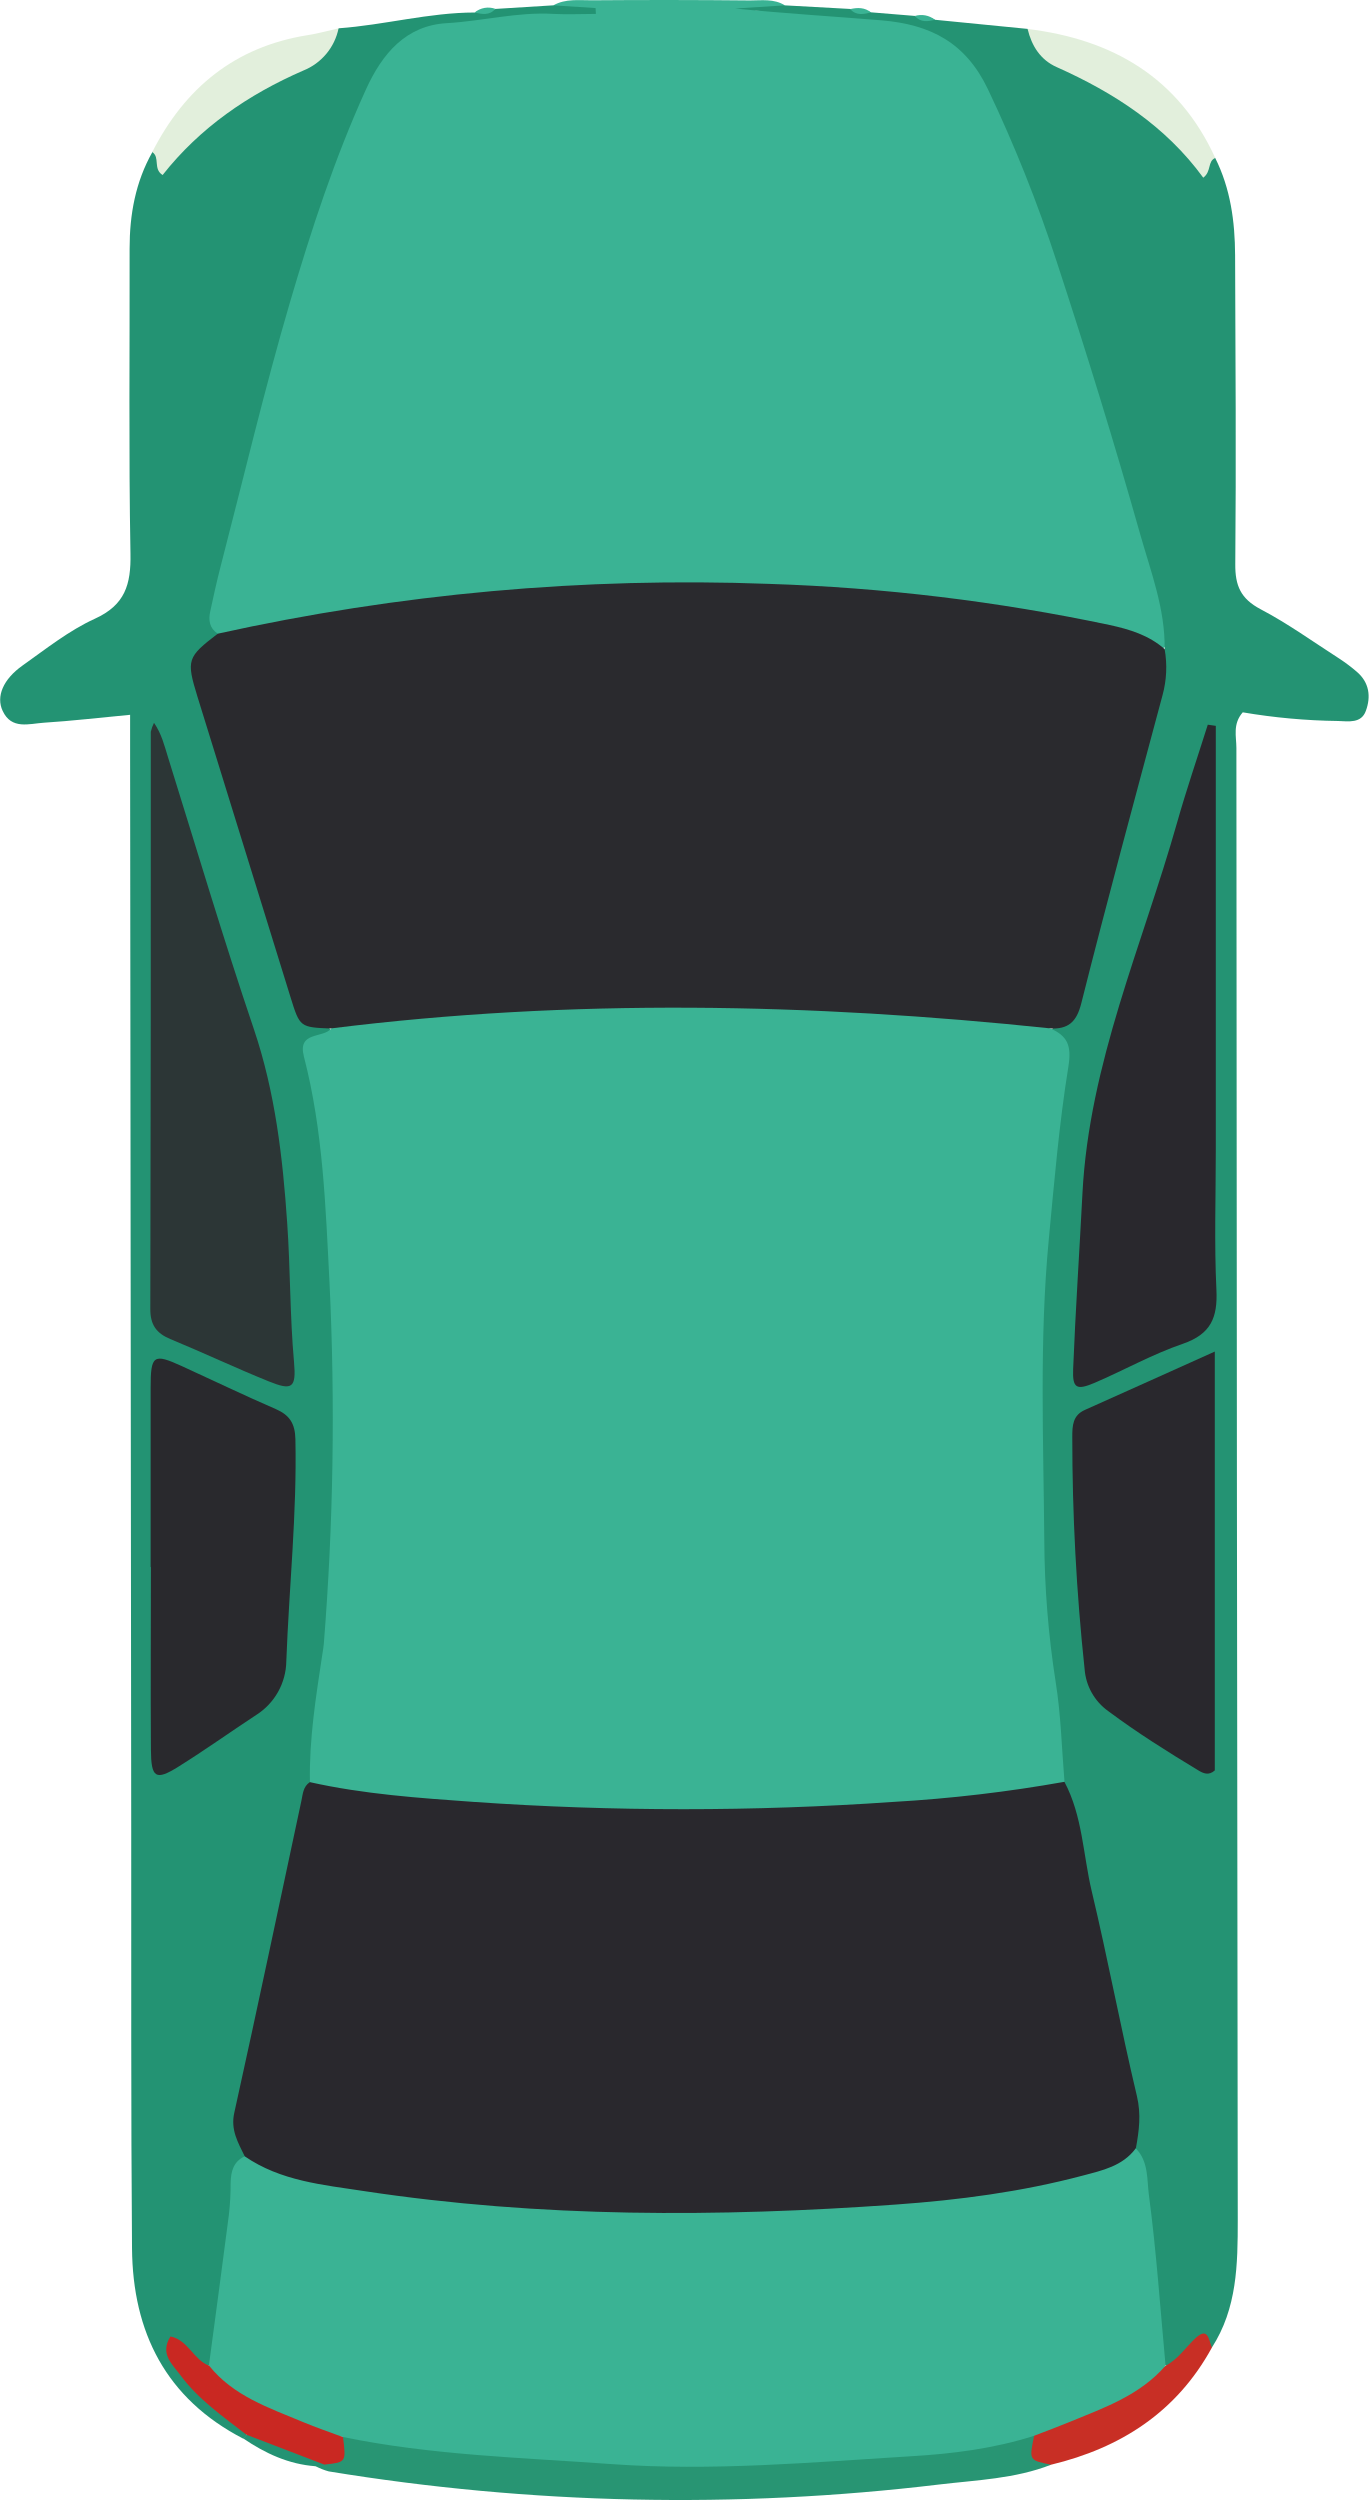
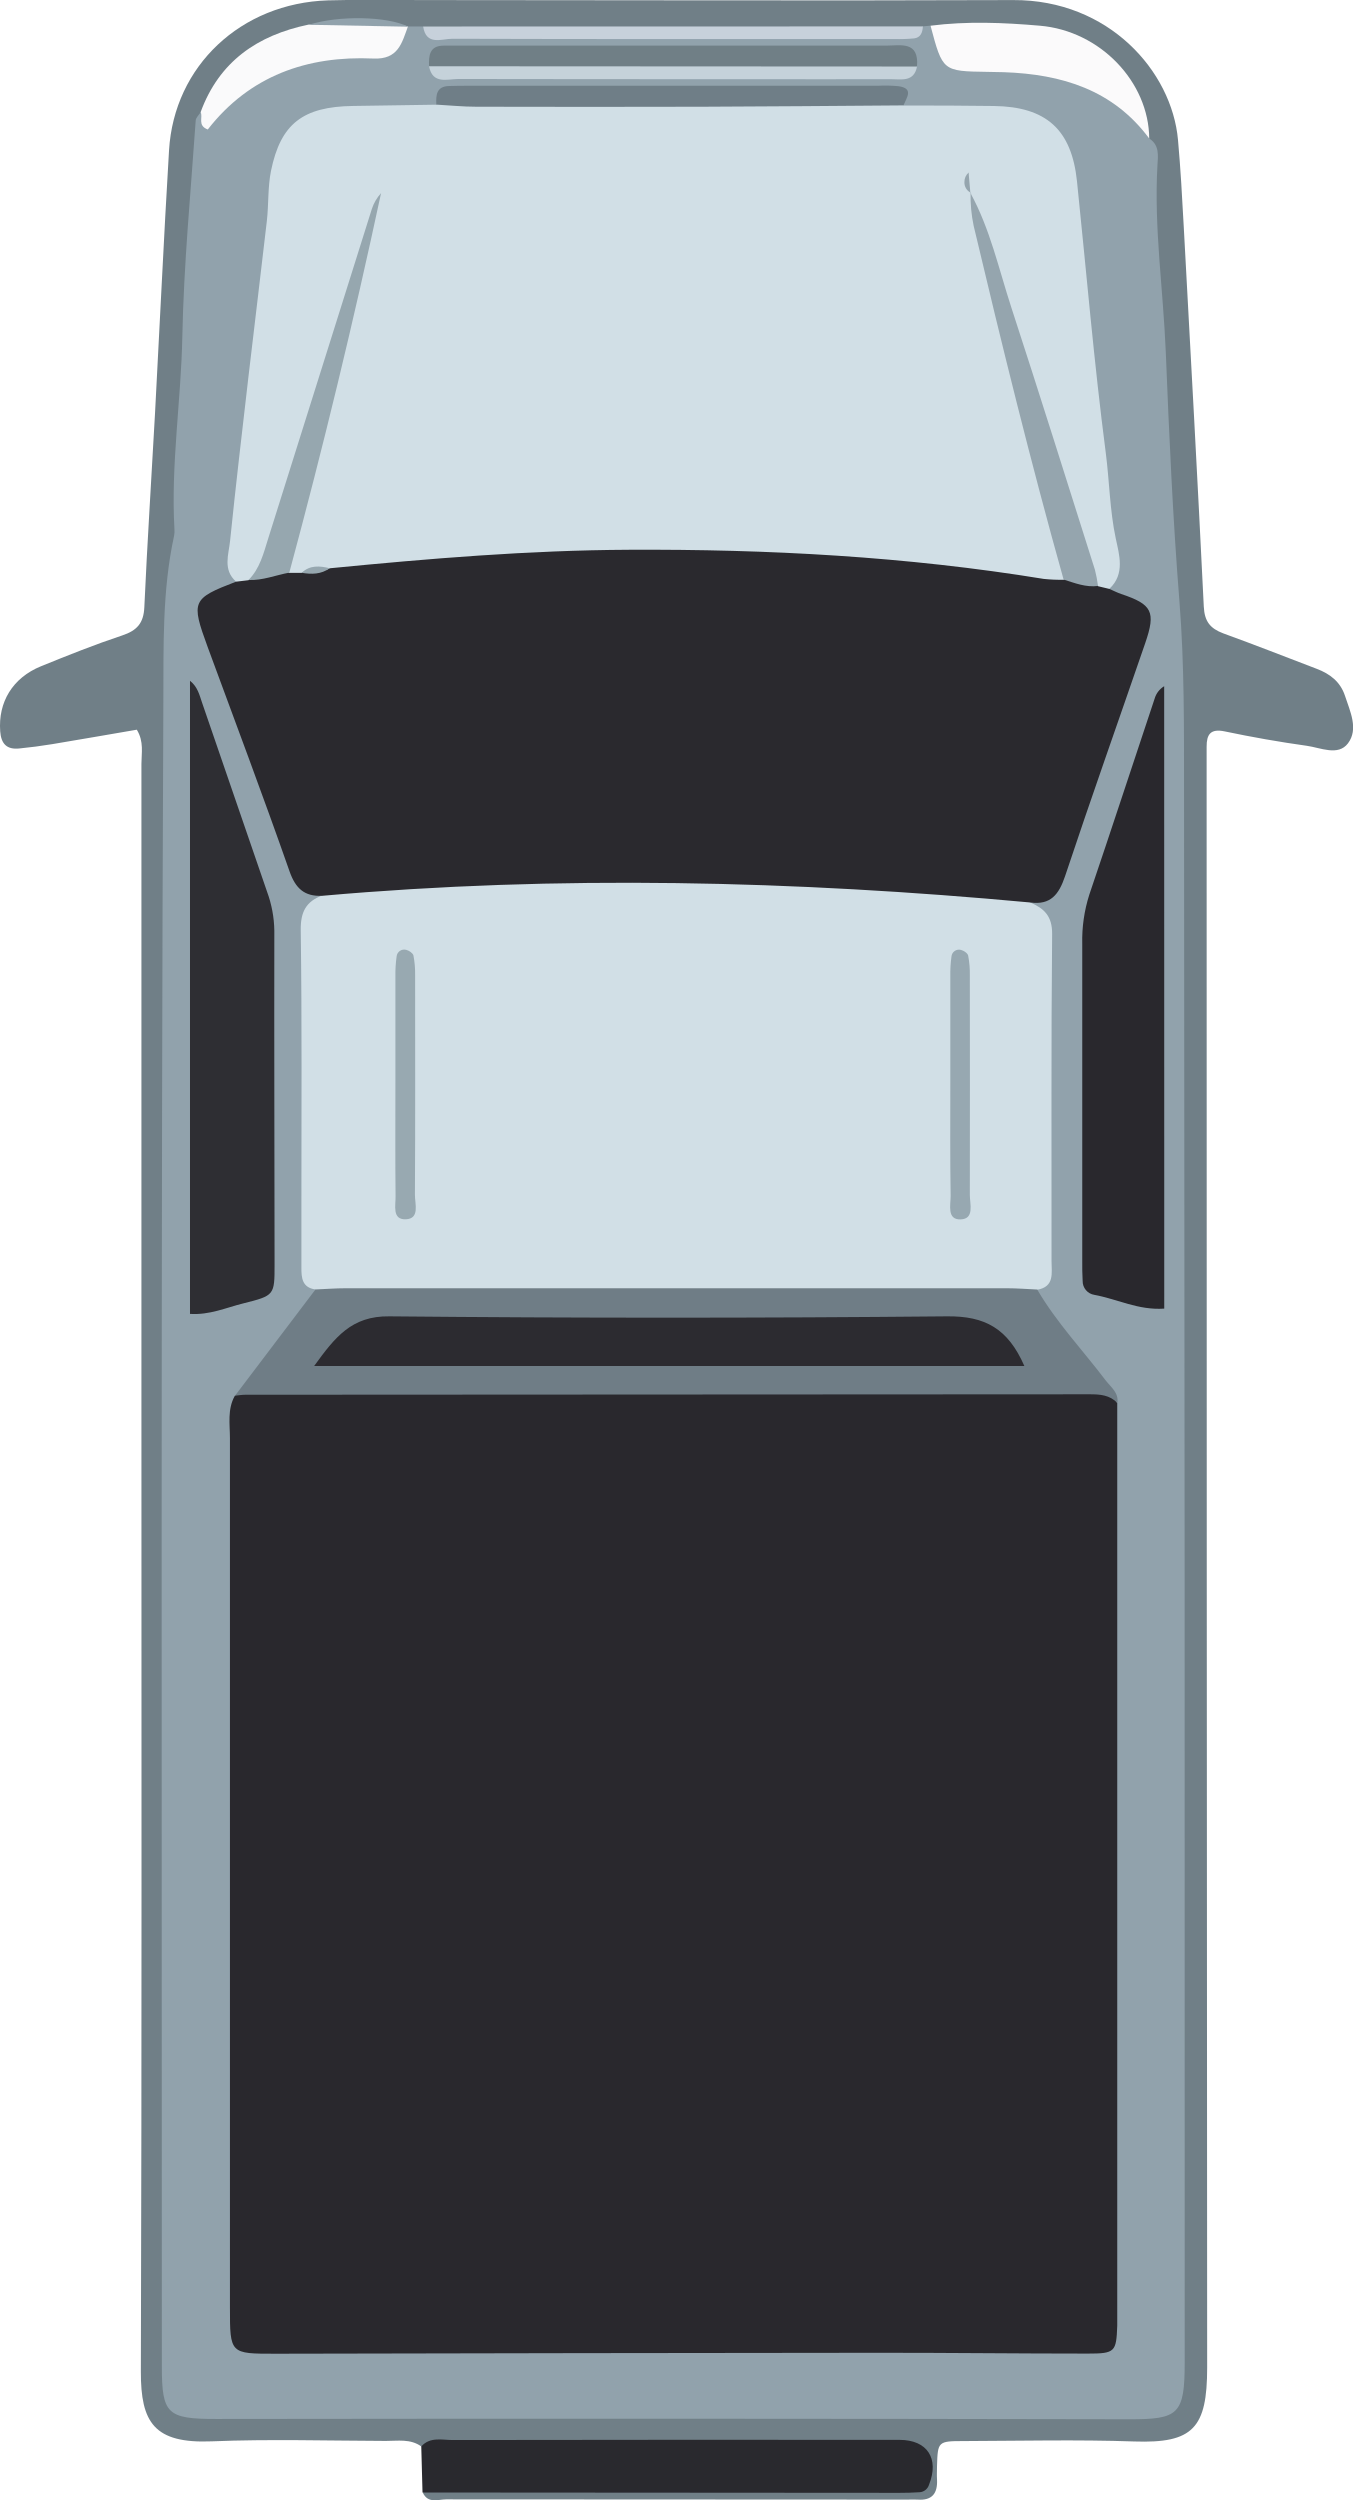
- <svg xmlns="http://www.w3.org/2000/svg" id="Слой_1" data-name="Слой 1" viewBox="0 0 380.8 695.57">
+ <svg xmlns="http://www.w3.org/2000/svg" id="Слой_1" data-name="Слой 1" viewBox="0 0 404.72 747.91">
  <defs>
-     <style>.cls-1{fill:#3ab394;}.cls-2{fill:#239373;}.cls-3{fill:#249373;}.cls-4{fill:#289573;}.cls-5{fill:#e2efdc;}.cls-6{fill:#c82f25;}.cls-7{fill:#2a2a2e;}.cls-8{fill:#29282d;}.cls-9{fill:#2c3636;}.cls-10{fill:#29292d;}.cls-11{fill:#c92822;}</style>
+     <style>.cls-1{fill:#707f87;}.cls-2{fill:#29292e;}.cls-3{fill:#91a2ac;}.cls-4{fill:#fbfafb;}.cls-5{fill:#fafafb;}.cls-6{fill:#c7d1db;}.cls-7{fill:#29282d;}.cls-8{fill:#d1dfe6;}.cls-9{fill:#2a292e;}.cls-10{fill:#6f7d86;}.cls-11{fill:#2e2e33;}.cls-12{fill:#707f86;}.cls-13{fill:#6f7e87;}.cls-14{fill:#c5d2da;}.cls-15{fill:#95a5ae;}.cls-16{fill:#96a7af;}.cls-17{fill:#98a9b1;}.cls-18{fill:#97a8b1;}.cls-19{fill:#2c2b30;}</style>
  </defs>
-   <path class="cls-1" d="M688.21,163.13c3.39-1.92,7.15-1.37,10.74-1.4q22-.18,43.93.05c3.26,0,6.7-.54,9.73,1.36-2.52,2.53-5.64.89-8.48,1.47,13.27-1.12,26.35,1.22,39.53,1.92,12.86.67,21.63,6.54,27.47,18.11A350,350,0,0,1,829,228c11.43,33,21.18,66.55,29.91,100.37,1.17,4.57,3.8,9.65-1.22,13.85-25.23-6.08-50.73-10.7-76.59-12.72-29.13-2.28-58.2-4-87.57-1.78a865.18,865.18,0,0,0-92.93,11.7,14.69,14.69,0,0,1-5,0c-7.37-2.55-5.34-8.43-4.22-13.38q8.28-36.48,18.45-72.49a548.93,548.93,0,0,1,22.71-66c5.79-13.7,15-20.88,30.42-21.27,10.44-.27,20.86-2.42,32.22-1.48C692.36,164.06,689.86,165.38,688.21,163.13Z" transform="translate(-534.23 -161.65)" />
-   <path class="cls-2" d="M688.21,163.13l11.73.77.08,1.62c-3.93,0-7.88.2-11.8,0-10-.6-19.72,2-29.64,2.57-11.4.63-18,8.46-22.53,18.44-8.67,19.07-15.18,38.94-21.06,58.94-7.17,24.4-13,49.19-19.39,73.82-1.07,4.15-2,8.34-2.89,12.53-.51,2.41-.21,4.64,2.11,6.13-4.92,7.25-4.18,14.66-1.52,22.61,8.42,25.23,16.2,50.67,23.61,76.21,1.78,6.16,8.18,7.22,9.69,12.68-3.59,4.09-4,8.77-3.15,14,6.21,39.86,7.18,80,5.71,120.21-.88,24.17-2.66,48.39-6.43,72.36-7.29,30.1-12.13,60.76-19.81,90.79-1.31,5.11.53,9.9.49,14.85-3.51,13.86-4.16,28.14-6.16,42.22-.65,4.6-1,9.23-2.78,13.56-3,5.58-6.06.69-9.85-.13,4.06,9.11,13.31,12.94,18.28,20.47a2.23,2.23,0,0,1-1,2.37c-21.49-11.12-30.76-29.57-30.94-53-.31-38.62-.18-77.24-.22-115.87q-.16-149.84-.31-299.67V360.53c-8.49.8-16.26,1.71-24,2.2-4.09.27-9,2-11.46-3.29-1.88-4,.11-8.78,5.54-12.63,6.51-4.61,12.9-9.72,20.09-13,8.46-3.84,10.09-9.56,9.93-18.1-.51-28.3-.18-56.61-.24-84.91,0-9.48,1.63-18.52,6.35-26.86,1.85-1.12,3,4.1,6.15-.38,6.12-8.66,15.17-14.64,24.85-19.19a67.08,67.08,0,0,0,20.84-14.85c12.69-.91,25.08-4.38,37.87-4.39,1.8-1,3.93-.19,5.76-1Z" transform="translate(-534.23 -161.65)" />
-   <path class="cls-3" d="M858.26,342.24c.18-11.13-3.83-21.48-6.78-31.89-7.2-25.46-15-50.76-23.25-75.91a397.46,397.46,0,0,0-19.15-48c-6.18-12.92-15.9-18-29.69-19.14-13.51-1.1-27-1.92-40.64-3.28l13.86-.88,18.17,1c1.87.71,4,0,5.8.94l12.19,1c1.77.88,3.88,0,5.61,1.07l25.76,2.54c5.48,6.42,12.74,10.18,20,14.21,11.49,6.38,23.31,12.78,29,25.37.39-1.3-.52-4.3,3.18-3.69,4.28,8.54,5.51,17.72,5.55,27.1.11,28.63.31,57.27.05,85.89-.06,6.05,1.52,9.65,7,12.56,7.63,4,14.69,9.11,22,13.8a46.67,46.67,0,0,1,4.78,3.6c3.53,3,4,6.94,2.55,10.9-1.28,3.57-4.85,2.91-7.76,2.82A170.8,170.8,0,0,1,880,359.84c-2.86,3.26-1.77,6.74-1.77,9.92q.1,204.74.38,409.48c0,12.42-.16,24.67-7.22,35.59-3.8-.67-6,2.14-8.68,3.93s-5,1.88-6.23-1.7c-4.32-18.86-3.46-38.42-7.83-57.27.09-15.84-5-30.78-8.14-46-3.91-19.23-7.6-38.51-12.36-57.56-7.52-49.14-8.45-98.48-5.23-148q1.49-22.91,4.7-45.57A24.8,24.8,0,0,0,826,449c6.15-6.1,7.95-14.1,9.89-22.15,6.56-27.13,15.46-53.66,20.44-81.19A6.26,6.26,0,0,1,858.26,342.24Z" transform="translate(-534.23 -161.65)" />
-   <path class="cls-4" d="M826.67,847.4c-10,3.93-20.78,4.27-31.25,5.52a604.08,604.08,0,0,1-169.73-3.66,18.33,18.33,0,0,1-3.64-1.43,6.22,6.22,0,0,1,1.93-2.15c3.76-1.64,4.45-6.74,8.75-7.81,21.49,2.08,42.9,4.56,64.5,5.58a641.47,641.47,0,0,0,64.75,0c19.28-1,38.39-3.22,57.52-5.4C824.65,839,824.54,844.06,826.67,847.4Z" transform="translate(-534.23 -161.65)" />
-   <path class="cls-5" d="M872.35,205.6c-2.21.94-1,3.72-3.34,5.49-10.44-14.33-24.8-23.64-40.8-30.78-4.49-2-6.94-5.87-8.07-10.6C843.79,172.58,862.11,183.22,872.35,205.6Z" transform="translate(-534.23 -161.65)" />
-   <path class="cls-5" d="M628.43,169.54a16.12,16.12,0,0,1-9.79,11.73c-15.33,6.67-28.78,15.89-39.17,29.08-2.72-1.71-.65-4.92-2.88-6.39,9.1-17.86,23-29.28,43.16-32.52C622.67,171,625.54,170.18,628.43,169.54Z" transform="translate(-534.23 -161.65)" />
-   <path class="cls-6" d="M826.67,847.4c-6.14-1.22-6.14-1.22-4.72-8a3.73,3.73,0,0,1,2.67-3.76c11.82-4.17,22.88-9.94,33.92-15.77,3.33-1.74,5.38-4.84,8-7.38,3.84-3.79,3.94.1,4.87,2.33C861.61,832.74,846.08,842.73,826.67,847.4Z" transform="translate(-534.23 -161.65)" />
-   <path class="cls-2" d="M624.46,847.37l-2.41.46c-7.5-.55-14-3.56-20.14-7.74.3-.34.59-.68.88-1C611.36,838.32,618.82,840.46,624.46,847.37Z" transform="translate(-534.23 -161.65)" />
-   <path class="cls-1" d="M672.06,164.11c-1.64,1.9-3.69,1.52-5.76,1A5.93,5.93,0,0,1,672.06,164.11Z" transform="translate(-534.23 -161.65)" />
-   <path class="cls-1" d="M776.58,165.12c-2.07.49-4.13.95-5.8-.94C772.84,163.72,774.83,163.68,776.58,165.12Z" transform="translate(-534.23 -161.65)" />
-   <path class="cls-1" d="M794.38,167.17c-2,.45-4,.81-5.61-1.08A6.13,6.13,0,0,1,794.38,167.17Z" transform="translate(-534.23 -161.65)" />
-   <path class="cls-7" d="M858.26,342.24a29.15,29.15,0,0,1-.58,12.83c-7.65,28.55-15.39,57.08-22.61,85.74-1.33,5.31-3.71,7.2-8.66,7-10.71,4.64-21.59.48-32.31.21-34.5-.88-68.85-5.05-103.54-1.93-18.49,1.65-37.16,1.92-55.69,3.73-3,.29-6,.28-8.44-2-8.72-.35-8.76-.33-11.34-8.63q-13-41.85-25.93-83.73c-3.16-10.26-2.82-11,5.66-17.5A604.75,604.75,0,0,1,748.16,324.1,542.33,542.33,0,0,1,843,335.55C848.55,336.76,853.86,338.38,858.26,342.24Z" transform="translate(-534.23 -161.65)" />
-   <path class="cls-1" d="M626.43,447.77c66.66-8.32,133.32-7,200,0,4.76,2.09,6,4.7,5.06,10.6-2.58,15.95-3.94,32.11-5.47,48.23-2.65,27.92-1.46,55.78-1.24,83.63a262.92,262.92,0,0,0,3.18,39.49c1.46,9.11,1.67,18.43,2.44,27.65-2.3,3.35-5.89,4.29-9.54,4.7-16.52,1.86-33,4.75-49.66,4.43-16.35-.32-32.47,2.94-48.84,2.16-30.22-1.43-60.48-2.07-90.53-6.11-4.29-.58-8.72-.82-11.37-5.08-.23-12,1.67-23.7,3.44-35.46.15-1,.34-2,.42-2.95a787.47,787.47,0,0,0,1.59-100.48c-1.08-21-1.77-42.3-7.11-62.9C616.9,448.44,624.16,450.66,626.43,447.77Z" transform="translate(-534.23 -161.65)" />
-   <path class="cls-8" d="M620.44,657.49c15,3.36,30.31,4.41,45.55,5.5a842,842,0,0,0,116.83,0,402.58,402.58,0,0,0,47.56-5.59c5.06,9.51,5.18,20.28,7.6,30.44,4.51,18.93,8.07,38.08,12.57,57,1.21,5.11.6,9.71-.29,14.54-1.39,6.81-7,8.27-12.52,9.82a253.89,253.89,0,0,1-56.09,8.94c-24.88,1.32-49.79,3.81-74.75,2.3-29.85-1.79-59.85-2.48-89.13-9.57-6-1.45-12.79-2-15.45-9.27-1.86-3.84-4-7.37-2.89-12.19,6.38-28.85,12.47-57.76,18.64-86.65C618.49,660.82,618.54,658.75,620.44,657.49Z" transform="translate(-534.23 -161.65)" />
-   <path class="cls-1" d="M602.32,761.6c10,6.88,21.75,7.93,33.11,9.66,49.15,7.45,98.59,7.29,148,3.76,17.52-1.24,35-3.53,52.06-8.06,5.44-1.44,11.07-2.63,14.74-7.58,3.61,3.64,3.09,8.75,3.66,13,2.08,15.74,3.17,31.63,4.63,47.46-7.11,8.23-17,11.68-26.63,15.64-3.29,1.36-6.64,2.6-10,3.89-11.07,3.55-22.72,5-34.06,5.67-27.77,1.7-55.64,4.2-83.45,2.19-25-1.81-50.12-2.46-74.78-7.55-12.81-.64-23.85-5.84-33.95-13.32-2.08-1.55-4-3.46-3.3-6.55,1.87-14,3.77-28,5.57-42a75.43,75.43,0,0,0,.48-8.89C598.49,765.82,599.14,763.07,602.32,761.6Z" transform="translate(-534.23 -161.65)" />
-   <path class="cls-9" d="M577.08,362.76c2.13,3.13,2.86,6.25,3.81,9.3,7.92,25.36,15.48,50.84,24,76,5.91,17.54,8,35.6,9.24,53.8.91,12.91.74,25.88,1.91,38.81.64,7.19-.54,7.94-7,5.33-9.24-3.73-18.26-8-27.45-11.8-3.88-1.61-5.55-4-5.54-8.33q.18-80.31.14-160.63A10.72,10.72,0,0,1,577.08,362.76Z" transform="translate(-534.23 -161.65)" />
-   <path class="cls-10" d="M576.14,597.68c0-16.62,0-33.23,0-49.85,0-9.19.77-9.69,8.66-6.1,8.76,4,17.43,8.19,26.24,12,3.83,1.69,5.29,4.06,5.38,8.37.45,20.63-1.76,41.14-2.53,61.72a18,18,0,0,1-8.41,15c-7.22,4.75-14.25,9.77-21.58,14.35-6.37,4-7.63,3.18-7.68-4.73-.11-16.95,0-33.91,0-50.86Z" transform="translate(-534.23 -161.65)" />
-   <path class="cls-11" d="M592.41,819.85c6.76,8.46,16.66,11.72,26.12,15.68,3.65,1.53,7.42,2.8,11.13,4.19.89,7,.89,7-5.2,7.65l-21.67-8.31c-6.53-5.08-13.41-9.83-18.38-16.59-2.21-3-5.8-5.91-2.75-10.75C586.58,812.7,588.08,818.25,592.41,819.85Z" transform="translate(-534.23 -161.65)" />
-   <path class="cls-8" d="M872.5,363.6V481.52c0,13-.45,26,.17,39,.37,7.69-1.51,12.3-9.31,15-8.46,2.89-16.38,7.36-24.64,10.9-5,2.11-6.13,1.48-5.91-3.9.65-16.29,1.75-32.56,2.59-48.85,1.87-36.15,16.66-69,26.33-103.15,2.59-9.15,5.68-18.16,8.54-27.24Z" transform="translate(-534.23 -161.65)" />
-   <path class="cls-8" d="M872.22,537.69V654.23c-1.72,1.53-3.21.82-4.65-.05-8.53-5.16-17-10.48-25-16.45A15.79,15.79,0,0,1,836,626.05a606.68,606.68,0,0,1-3.43-64.63c0-3.09.11-6,3.53-7.5C847.79,548.7,859.51,543.4,872.22,537.69Z" transform="translate(-534.23 -161.65)" />
+   <path class="cls-1" d="M647.48,867.89c-3.27-2.34-7-1.63-10.65-1.64-17.33-.06-34.68-.59-52,.12s-21.28-5.67-21.24-20.88c.31-97.31.16-194.61.17-291.92q0-94.47,0-189c0-3.25.8-6.67-1.38-10.26-8.31,1.42-16.79,2.91-25.29,4.32q-4.92.81-9.89,1.3c-3.69.37-5.41-1.35-5.69-5.13-.64-8.73,3.68-16,12.23-19.48,8-3.25,16.06-6.48,24.27-9.21,4.42-1.47,6.41-3.66,6.62-8.47.87-19.3,2.14-38.57,3.19-57.86,1.42-26.27,2.62-52.56,4.2-78.82,1.52-25.24,21.51-44,47.55-44.84,9.32-.29,18.66-.09,28-.09,59,0,118,.23,177,0,28.63-.12,47.44,21.33,49.29,41.79.78,8.62,1.25,17.27,1.72,25.92,2.06,37.91,4.16,75.82,6,113.75.22,4.45,1.93,6.54,5.82,8,9.39,3.41,18.69,7.06,28,10.62,3.9,1.48,7,3.82,8.4,8,1.54,4.72,4.15,10,.9,14.3-2.94,3.85-8.15,1.3-12.27.72-8.23-1.15-16.44-2.6-24.58-4.31-4.27-.9-5.44.9-5.42,4.61,0,3,0,6,0,9q0,237.93.16,475.87c0,18.12-4.22,22.72-21.82,22.11-17-.59-34-.18-51-.12-7.76,0-7.77.14-8,7.51,0,1.33-.08,2.66,0,4,.22,4.13-1.46,6.34-5.83,6-1-.07-2,0-3,0q-69,0-138-.07c-2.36,0-5.42,1.37-7-2,4.48-3.91,10-3.13,15.23-3.14,39.58-.08,79.15.07,118.73-.17,4.78,0,13,2.5,13.14-4.67.1-7.52-8.22-4.7-12.9-4.72-40.9-.25-81.8-.18-122.71-.12C655.37,868.86,651.38,869,647.48,867.89Z" transform="translate(-521.45 -136.01)" />
+   <path class="cls-2" d="M647.48,867.89c2.65-2.94,6.19-1.91,9.39-1.91q66.84-.11,133.68-.05c8.35,0,11.94,5.6,8.83,13.43a3.16,3.16,0,0,1-2.88,2.24c-2,.13-4,.18-6,.18l-142.65-.1Z" transform="translate(-521.45 -136.01)" />
+   <path class="cls-3" d="M865.26,177.45c3.15,2,2.62,5.23,2.45,8.12-1.05,18.66,1.74,37.18,2.5,55.76,1,24.85,2.11,49.76,4.08,74.54,1.51,19,1.36,37.89,1.38,56.82q.26,235,.2,470c0,15.71-1.83,17.11-16.74,17.08q-136.5-.29-273-.09c-14.67,0-16.26-1.49-16.26-15.73,0-166-.3-332,.45-498,.08-16.38-.37-33.23,3.2-49.59a7.36,7.36,0,0,0,.12-2c-1.11-19.33,2-38.49,2.36-57.78.43-21.53,2.51-43,4-64.54.06-.86,1-1.67,1.51-2.51,3.2,1.24,4.91-1.05,6.79-2.9C599,156,612.24,151,627.08,151.37c7.19.17,11.75-3.19,16.41-7.44H648c2.9,2.24,6.32,1.7,9.59,1.7q65.16.06,130.34,0c3.26,0,6.69.53,9.57-1.73l2.31-.21c5,9.86,13.36,11.94,23.79,11.61a56.44,56.44,0,0,1,28.51,7C858.45,165.67,863.58,170.06,865.26,177.45Z" transform="translate(-521.45 -136.01)" />
+   <path class="cls-4" d="M865.26,177.45c-10.82-14.61-26.21-19.23-43.43-19.84-1.65-.06-3.31-.07-5-.1-13.37-.2-13.37-.19-17-13.81,10.9-1.39,21.83-.94,32.69,0C850.61,145.22,865.14,160.54,865.26,177.45Z" transform="translate(-521.45 -136.01)" />
+   <path class="cls-5" d="M643.49,143.93c-1.81,4.92-2.88,9.93-10.32,9.59-19.85-.9-37.08,5.19-49.56,21.23-3.19-1.22-1.36-3.64-2.14-5.2,5.55-15.15,17-23,32.29-26.18,10-.72,20-1.83,29.85.58Z" transform="translate(-521.45 -136.01)" />
+   <path class="cls-6" d="M797.54,143.91c-.09,1.78-.64,3.35-2.63,3.59a49.16,49.16,0,0,1-5.95.19c-44.08,0-88.17.06-132.25-.08-3.12,0-7.77,2.17-8.67-3.67Z" transform="translate(-521.45 -136.01)" />
+   <path class="cls-3" d="M643.61,144l-29.85-.58C622.88,140.57,637.28,140.85,643.61,144Z" transform="translate(-521.45 -136.01)" />
+   <path class="cls-7" d="M855.69,555.78q0,135.48,0,271c0,1.67,0,3.33,0,5-.29,7.83-.62,8.34-8.84,8.34-21,0-42-.26-63-.24q-90,.07-180,.28c-13.57,0-13.61.06-13.61-13.82q0-130,0-260c0-4.28-.81-8.71,1.46-12.75,4.74-3,10-3.18,15.39-3.18q116.22,0,232.42.07C845.4,550.48,851.81,549.48,855.69,555.78Z" transform="translate(-521.45 -136.01)" />
+   <path class="cls-8" d="M592.06,310c-4-3.54-2.2-8.08-1.78-12.17,1.69-16.49,3.62-32.94,5.53-49.4,1.79-15.47,3.72-30.93,5.48-46.4.56-5,.25-10,1.23-14.89,2.88-14.13,9.56-19.22,24.51-19.43l25-.38c3.29-2.95,7.36-2.59,11.32-2.59q58.61,0,117.23,0c3.94,0,8-.38,11.19,2.84,9,0,18,0,27,.14,15.69.2,23.28,7.07,24.88,22.56,2.81,27.06,5.09,54.18,8.6,81.15,1.11,8.53,1.19,17.18,3,25.7,1,4.72,2.86,10.58-1.88,15a3.83,3.83,0,0,1-4.45-.6c-2.88-3.81-3.83-8.44-5.22-12.85-10.95-34.8-22.6-69.39-31.73-104.74-1.45-2-1.49-4.12-.54-6.61-1.44,3.14-.35,5.57,1.26,7.93q9.69,38.49,19.91,76.84c2.55,9.61,4.93,19.27,7.49,28.88.9,3.37,2.61,7.11-1.34,10-6.7,2.16-13.19-.31-19.74-1-22.83-2.38-45.71-3.92-68.59-5.6-43.09-3.18-85.69,1.72-128.46,4.33a37,37,0,0,0-10.13.48,6.06,6.06,0,0,1-4.56-1.49c-1.56-2.9-.78-5.88,0-8.74,9.15-33.28,17-66.91,26.57-100.08.27-.92.69-1.9.36-1.75-2.38,9.79-5.74,20.35-8.59,31.08-6.5,24.42-14.52,48.37-22.37,72.37-1.25,3.82-2.8,7.52-6.53,9.72A4.6,4.6,0,0,1,592.06,310Z" transform="translate(-521.45 -136.01)" />
+   <path class="cls-8" d="M829.67,406c4.13,1.78,6.59,4.05,6.54,9.43-.32,32.61-.14,65.23-.18,97.85,0,3.5,1,7.69-4.32,8.59-3.82,3.57-8.65,3-13.23,3q-94.72.14-189.44,0c-4.58,0-9.42.53-13.21-3.1-4-.55-4.24-3.46-4.21-6.64,0-6.32,0-12.64,0-19,0-27.26.18-54.54-.2-81.8-.08-5.5,1.58-8.63,6.45-10.44,7.15-5.36,15.81-4.93,23.85-5.1,27.88-.6,55.71-3.73,83.63-2.28,28.83,1.51,57.7,2.27,86.49,4.5C817.93,401.52,824.61,401.17,829.67,406Z" transform="translate(-521.45 -136.01)" />
+   <path class="cls-9" d="M829.67,406c-70.54-6.52-141.14-8.27-211.8-2-5.32.25-8-2.15-9.82-7.37-7.87-22.47-16.27-44.76-24.49-67.1-5-13.67-4.71-14.43,8.5-19.5l3.69-.44c3.88-1.72,7.43-5.36,12.2-2.2h3.75c2.65-1.37,5.77.16,8.39-1.37,29.77-2.91,59.57-5.4,89.49-5.54,41.58-.2,83,2,124.12,8.72a48.83,48.83,0,0,0,5.94.26c4-2.26,7.16-.3,10.3,1.92l3.41.82c1.18.51,2.33,1.11,3.54,1.52,9.24,3.1,10.41,5.27,7.17,14.69-8,23.27-16.24,46.45-24,69.78C838.22,403.6,835.77,406.83,829.67,406Z" transform="translate(-521.45 -136.01)" />
+   <path class="cls-10" d="M615.83,521.77c3-.12,6-.36,9-.36q99,0,197.92,0c3,0,6,.25,9,.38,5.77,9.9,13.68,18.2,20.55,27.28,1.56,2,3.89,3.62,3.43,6.67-2.27-2.4-5.19-2.61-8.26-2.61q-126.36.11-252.71.14c-1,0-2,.19-3,.28Z" transform="translate(-521.45 -136.01)" />
+   <path class="cls-11" d="M578.29,529.08V339.67c2.31,1.84,2.82,4.26,3.61,6.55q9.69,28.3,19.45,56.58a35.13,35.13,0,0,1,2.17,11.67c-.07,33.28.05,66.56.07,99.84,0,9.21,0,9.28-9.45,11.65C589.06,527.23,584.15,529.46,578.29,529.08Z" transform="translate(-521.45 -136.01)" />
+   <path class="cls-7" d="M869.75,527.5c-7.76.54-14.11-2.87-20.88-4.11a4.14,4.14,0,0,1-3.53-4.2c-.13-2-.12-4-.12-6q0-47.42,0-94.81a44.91,44.91,0,0,1,2.11-14.71c6.62-19.5,13-39.07,19.53-58.61a6.42,6.42,0,0,1,2.87-3.76Z" transform="translate(-521.45 -136.01)" />
+   <path class="cls-12" d="M649.8,155.83c-.09-3.18.09-6.15,4.41-6.17,1.66,0,3.31,0,5,0q63.63,0,127.25,0c4.37,0,10-1.51,9.32,6.27-2.93,2.13-6.34,1.72-9.63,1.73q-63.36,0-126.72,0C656.11,157.63,652.7,158,649.8,155.83Z" transform="translate(-521.45 -136.01)" />
+   <path class="cls-13" d="M791.73,167.54c-20,.14-39.93.34-59.9.4q-33.95.09-67.91,0c-4,0-7.95-.41-11.93-.63-.15-2.83,0-5.47,3.81-5.57,2-.06,4-.08,6-.08H784.19a42.3,42.3,0,0,1,6,.13C794.94,162.43,792.68,165.2,791.73,167.54Z" transform="translate(-521.45 -136.01)" />
+   <path class="cls-14" d="M649.8,155.83l146,.08c-.94,4.76-4.73,3.78-7.9,3.79-13.92.05-27.84,0-41.77,0-29.17,0-58.34,0-87.52-.06C655.27,159.65,650.85,161.34,649.8,155.83Z" transform="translate(-521.45 -136.01)" />
+   <path class="cls-15" d="M849.94,311.31c-3.64.46-6.94-.86-10.3-1.92-9.84-35.08-18.52-70.44-26.92-105.88a44,44,0,0,1-.91-9.87l-.07.06c5.92,10.78,8.5,22.77,12.27,34.32,8.51,26.09,16.72,52.28,25,78.44A41.07,41.07,0,0,1,849.94,311.31Z" transform="translate(-521.45 -136.01)" />
+   <path class="cls-16" d="M608,307.32c-4.07.75-8,2.39-12.2,2.2,3.42-3.44,4.5-8,5.89-12.43q15.51-49.26,31-98.56a12.9,12.9,0,0,1,2.76-4.74Q623.2,251,608,307.32Z" transform="translate(-521.45 -136.01)" />
+   <path class="cls-15" d="M811.81,193.64a3.39,3.39,0,0,1-1.84-3.21,3.59,3.59,0,0,1,1.25-2.78c.18,2,.35,4,.52,6Z" transform="translate(-521.45 -136.01)" />
+   <path class="cls-16" d="M620.09,306c-2.57,1.85-5.43,1.87-8.39,1.37C614.19,305,617.12,305.3,620.09,306Z" transform="translate(-521.45 -136.01)" />
+   <path class="cls-17" d="M639.74,460q0-15.94,0-31.88a38.19,38.19,0,0,1,.36-5.95,2.27,2.27,0,0,1,2.87-2c.84.19,2,1,2.16,1.66a28.49,28.49,0,0,1,.51,5.91c0,21.92.07,43.84-.06,65.75,0,2.67,1.5,7.12-2.72,7.29s-3-4.29-3.07-6.94C639.66,482.61,639.75,471.32,639.74,460Z" transform="translate(-521.45 -136.01)" />
+   <path class="cls-18" d="M805.75,460c0-10.62,0-21.24,0-31.86a39.29,39.29,0,0,1,.34-5.95,2.26,2.26,0,0,1,2.86-2c.83.21,2,1,2.14,1.7a28.49,28.49,0,0,1,.5,5.91c0,21.91.07,43.81,0,65.71,0,2.69,1.44,7.15-2.74,7.3s-3-4.33-3-7C805.66,482.6,805.75,471.32,805.75,460Z" transform="translate(-521.45 -136.01)" />
+   <path class="cls-19" d="M827.9,544.67H615.43c6.23-8.59,11.17-15,22.47-14.86q83.42.81,166.84,0C816.13,529.68,823,533.44,827.9,544.67Z" transform="translate(-521.45 -136.01)" />
</svg>
